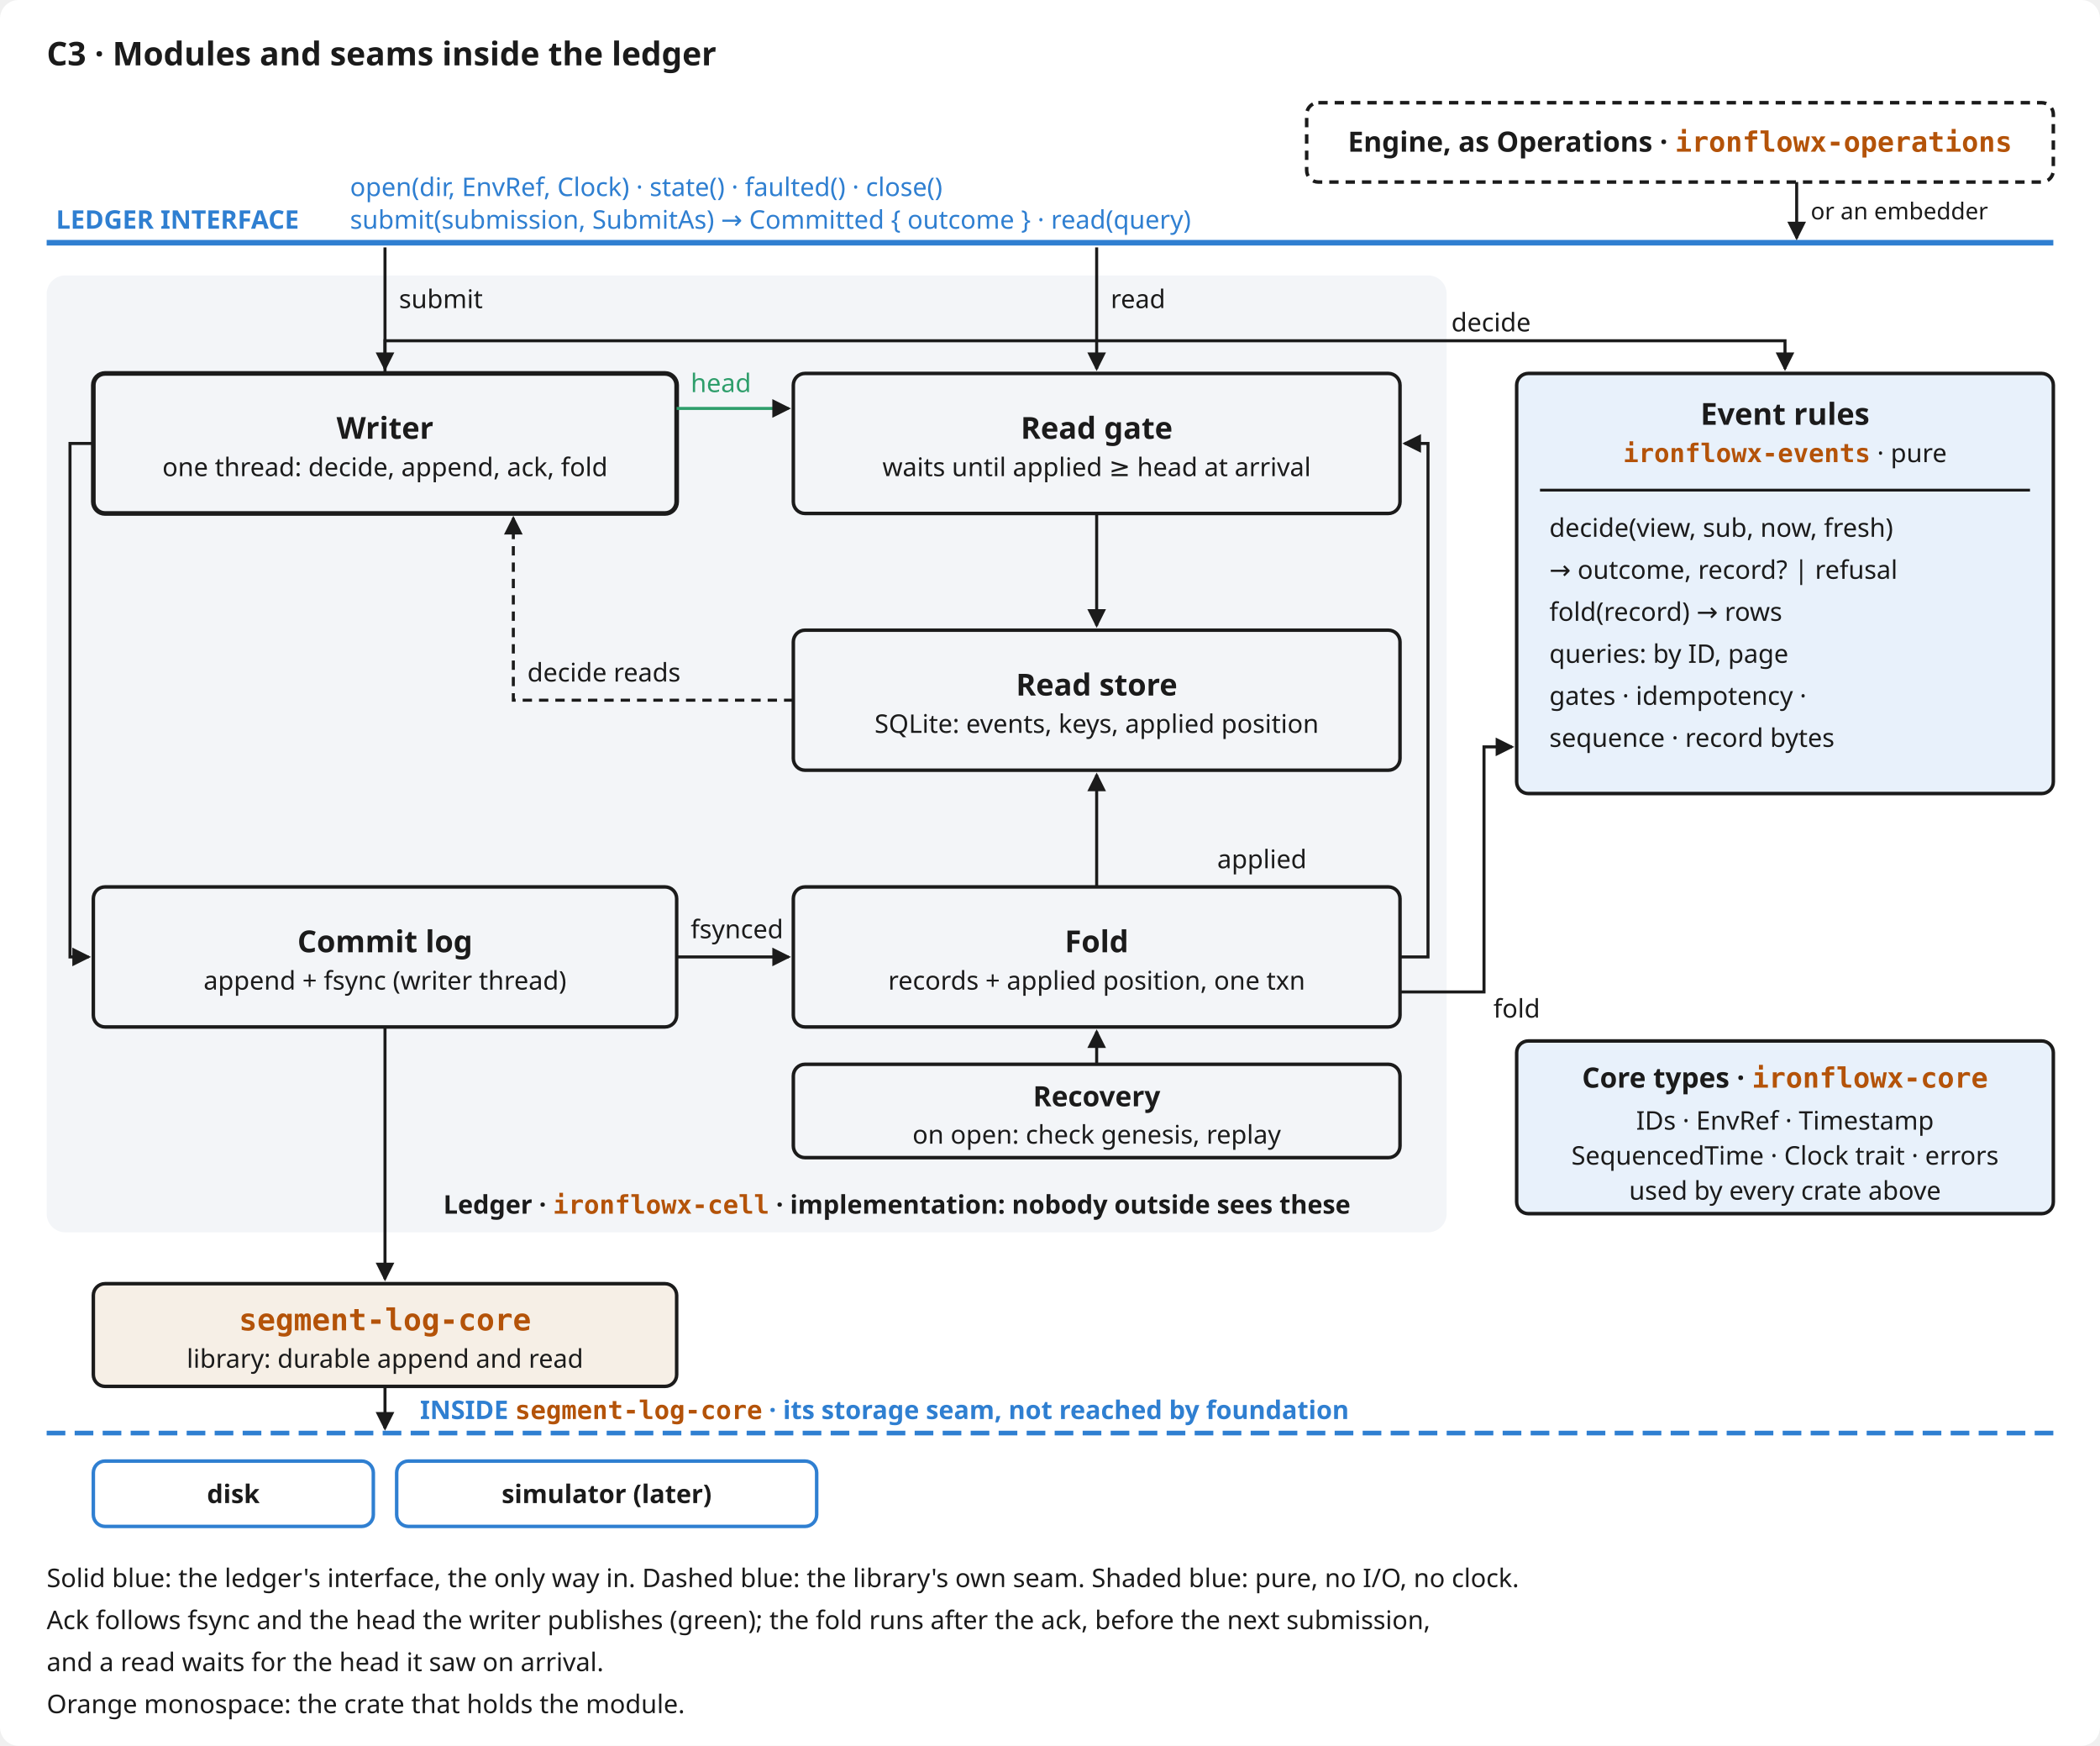
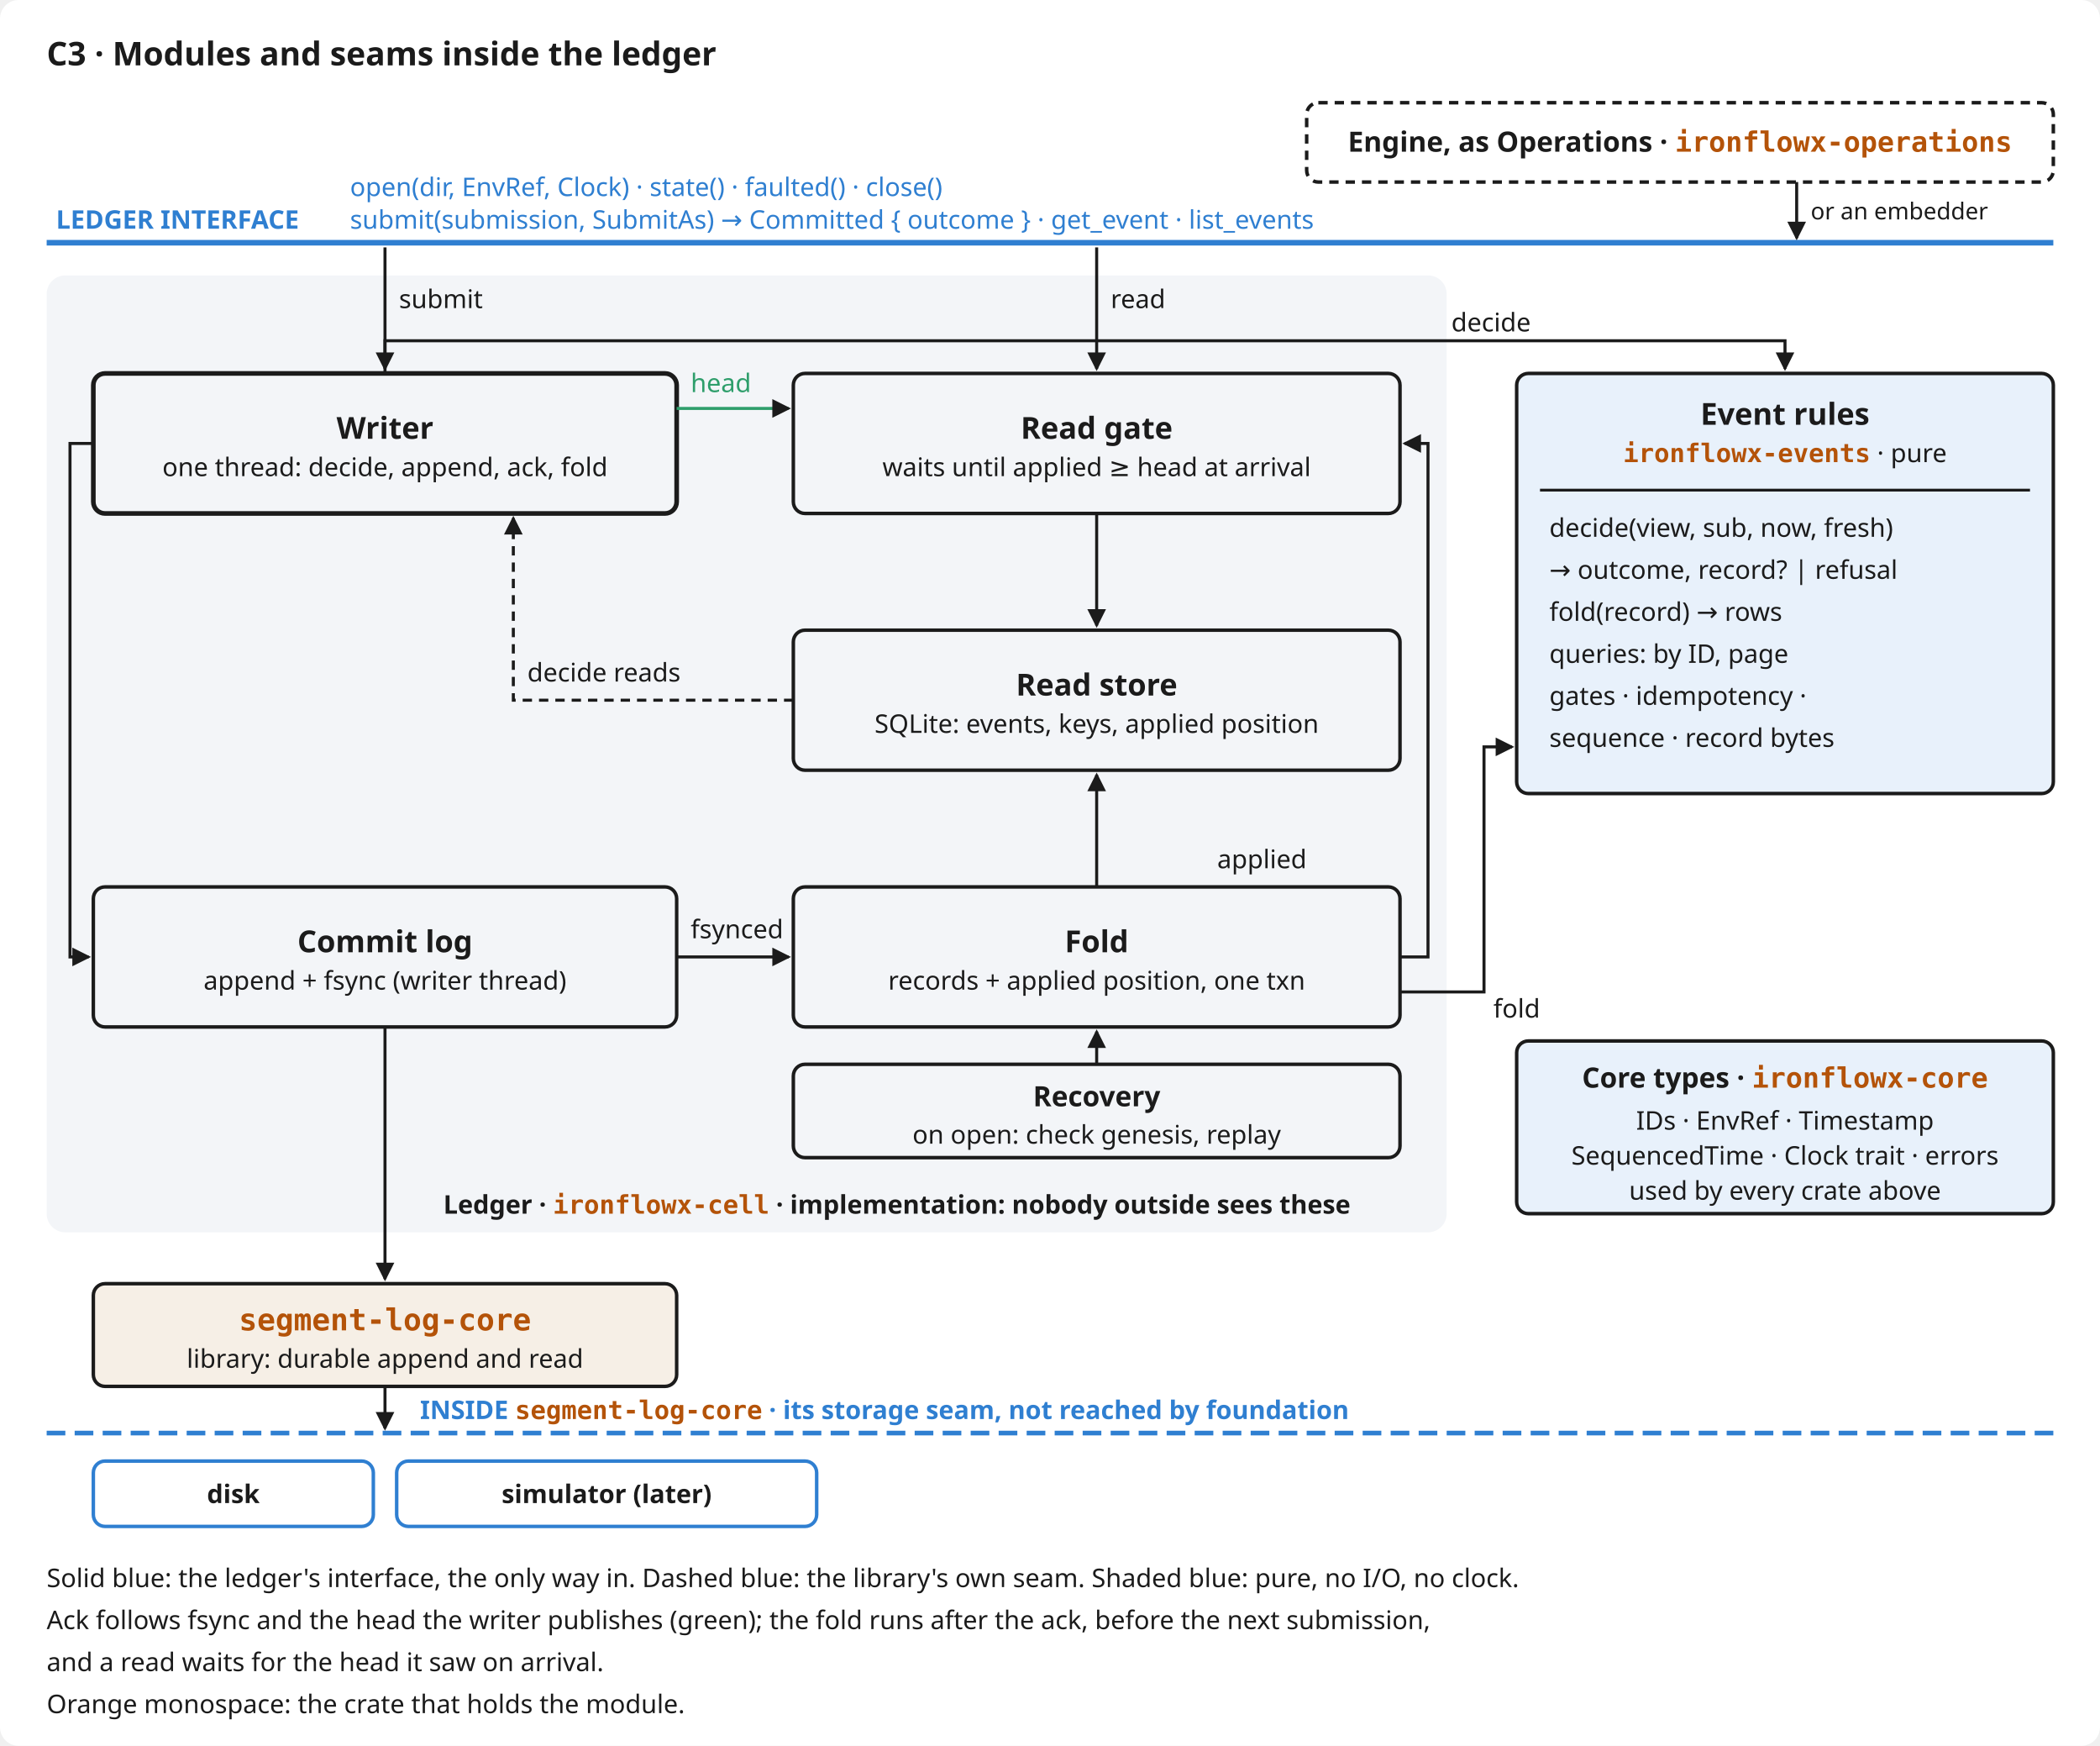
- <svg xmlns="http://www.w3.org/2000/svg" width="900" height="748" viewBox="0 0 900 748" role="img" aria-label="C3: modules and seams inside the ledger. The ledger interface is open, submit, read, state, faulted and close. Inside: the writer decides with the event rules against the read store, appends to the commit log with fsync, publishes the committed head to the read gate, and acknowledges; then, before the next submission, the fold applies the record and the applied position to the SQLite read store in one transaction and tells the read gate; a read snapshots the committed head on arrival and waits at the gate until it is applied. Recovery replays the log tail through the fold on open. Recovery checks the genesis record first. Inside the segment log library is its own storage seam, which foundation does not reach. Core types in ironflowx-core are used by every crate." font-family="sans-serif" fill="currentColor">
+ <svg xmlns="http://www.w3.org/2000/svg" width="900" height="748" viewBox="0 0 900 748" role="img" aria-label="C3: modules and seams inside the ledger. The ledger interface is open, submit, get_event, list_events, state, faulted and close. Inside: the writer decides with the event rules against the read store, appends to the commit log with fsync, publishes the committed head to the read gate, and acknowledges; then, before the next submission, the fold applies the record and the applied position to the SQLite read store in one transaction and tells the read gate; a read snapshots the committed head on arrival and waits at the gate until it is applied. Recovery replays the log tail through the fold on open. Recovery checks the genesis record first. Inside the segment log library is its own storage seam, which foundation does not reach. Core types in ironflowx-core are used by every crate." font-family="sans-serif" fill="currentColor">
  <style>svg{color:#1b1b1b}.bg{fill:#ffffff}.band{fill:#f3f5f8}.pure{fill:#e8f1fb}.lib{fill:#f6efe6}.crate{font-family:ui-monospace,Menlo,Consolas,monospace;font-weight:700;fill:#b45309}@media (prefers-color-scheme:dark){svg{color:#e6e6e6}.bg{fill:#16181d}.band{fill:#1f232b}.pure{fill:#18283a}.lib{fill:#2b241b}.crate{fill:#f5a524}}</style>
  <rect class="bg" width="900" height="748" rx="8" />
  <defs>
    <marker id="a-c3-modules" markerUnits="userSpaceOnUse" markerWidth="8" markerHeight="8" refX="7" refY="4" orient="auto">
      <path d="M0,0 L8,4 L0,8 z" fill="currentColor" />
    </marker>
  </defs>
  <text x="20" y="28" font-size="14" font-weight="600" text-anchor="start">C3 · Modules and seams inside the ledger</text>
  <rect x="560" y="44" width="320" height="34" rx="5" fill="none" stroke="currentColor" stroke-width="1.5" stroke-dasharray="4 3" />
  <text x="720" y="65" text-anchor="middle" font-size="12" font-weight="600">Engine, as Operations · <tspan class="crate">ironflowx-operations</tspan>
  </text>
  <text x="776" y="94" font-size="10">or an embedder</text>
  <path d="M20 104 H880" stroke="#2f7fd1" stroke-width="2.4" fill="none" />
  <text x="24" y="98" font-size="11" font-weight="600" text-anchor="start" fill="#2f7fd1">LEDGER INTERFACE</text>
  <text x="150" y="84" font-size="11" text-anchor="start" fill="#2f7fd1">open(dir, EnvRef, Clock) · state() · faulted() · close()</text>
-   <text x="150" y="98" font-size="11" text-anchor="start" fill="#2f7fd1">submit(submission, SubmitAs) → Committed { outcome } · read(query)</text>
+   <text x="150" y="98" font-size="11" text-anchor="start" fill="#2f7fd1">submit(submission, SubmitAs) → Committed { outcome } · get_event · list_events</text>
  <path d="M770 78 V102" stroke="currentColor" stroke-width="1.3" fill="none" marker-end="url(#a-c3-modules)" />
  <rect class="band" x="20" y="118" width="600" height="410" rx="8" />
  <text x="190" y="520" font-size="11" font-weight="600" text-anchor="start">Ledger · <tspan class="crate">ironflowx-cell</tspan> · implementation: nobody outside sees these</text>
  <rect x="40" y="160" width="250" height="60" rx="5" fill="none" stroke="currentColor" stroke-width="2" />
  <text x="165.0" y="188.0" text-anchor="middle" font-size="13" font-weight="600">Writer</text>
  <text x="165.0" y="204.0" text-anchor="middle" font-size="11">one thread: decide, append, ack, fold</text>
  <rect x="340" y="160" width="260" height="60" rx="5" fill="none" stroke="currentColor" stroke-width="1.5" />
  <text x="470.0" y="188.0" text-anchor="middle" font-size="13" font-weight="600">Read gate</text>
  <text x="470.0" y="204.0" text-anchor="middle" font-size="11">waits until applied ≥ head at arrival</text>
  <rect x="340" y="270" width="260" height="60" rx="5" fill="none" stroke="currentColor" stroke-width="1.5" />
  <text x="470.0" y="298.0" text-anchor="middle" font-size="13" font-weight="600">Read store</text>
  <text x="470.0" y="314.0" text-anchor="middle" font-size="11">SQLite: events, keys, applied position</text>
  <rect x="40" y="380" width="250" height="60" rx="5" fill="none" stroke="currentColor" stroke-width="1.5" />
  <text x="165.0" y="408.0" text-anchor="middle" font-size="13" font-weight="600">Commit log</text>
  <text x="165.0" y="424.0" text-anchor="middle" font-size="11">append + fsync (writer thread)</text>
  <rect x="340" y="380" width="260" height="60" rx="5" fill="none" stroke="currentColor" stroke-width="1.5" />
  <text x="470.0" y="408.0" text-anchor="middle" font-size="13" font-weight="600">Fold</text>
  <text x="470.0" y="424.0" text-anchor="middle" font-size="11">records + applied position, one txn</text>
  <rect x="340" y="456" width="260" height="40" rx="5" fill="none" stroke="currentColor" stroke-width="1.5" />
  <text x="470.0" y="474.0" text-anchor="middle" font-size="12" font-weight="600">Recovery</text>
  <text x="470.0" y="490.0" text-anchor="middle" font-size="11">on open: check genesis, replay</text>
  <path d="M165 106 V158" stroke="currentColor" stroke-width="1.3" fill="none" marker-end="url(#a-c3-modules)" />
  <text x="171" y="132" font-size="11" text-anchor="start">submit</text>
  <path d="M470 106 V158" stroke="currentColor" stroke-width="1.3" fill="none" marker-end="url(#a-c3-modules)" />
  <text x="476" y="132" font-size="11" text-anchor="start">read</text>
  <path d="M40 190 H30 V410 H38" stroke="currentColor" stroke-width="1.3" fill="none" marker-end="url(#a-c3-modules)" />
  <path d="M290 410 H338" stroke="currentColor" stroke-width="1.3" fill="none" marker-end="url(#a-c3-modules)" />
  <text x="296" y="402" font-size="11" text-anchor="start">fsynced</text>
  <path d="M470 380 V332" stroke="currentColor" stroke-width="1.3" fill="none" marker-end="url(#a-c3-modules)" />
  <path d="M290 175 H338" stroke="#2e9e6b" stroke-width="1.3" fill="none" marker-end="url(#a-c3-modules)" />
  <text x="296" y="168" font-size="11" text-anchor="start" fill="#2e9e6b">head</text>
  <path d="M470 220 V268" stroke="currentColor" stroke-width="1.3" fill="none" marker-end="url(#a-c3-modules)" />
  <path d="M470 456 V442" stroke="currentColor" stroke-width="1.3" fill="none" marker-end="url(#a-c3-modules)" />
  <path d="M600 410 H612 V190 H602" stroke="currentColor" stroke-width="1.3" fill="none" marker-end="url(#a-c3-modules)" />
  <text x="560" y="372" font-size="11" text-anchor="end">applied</text>
  <path d="M340 300 H220 V222" stroke="currentColor" stroke-width="1.3" fill="none" marker-end="url(#a-c3-modules)" stroke-dasharray="4 3" />
  <text x="226" y="292" font-size="11" text-anchor="start">decide reads</text>
  <path d="M165 440 V548" stroke="currentColor" stroke-width="1.3" fill="none" marker-end="url(#a-c3-modules)" />
  <rect class="pure" x="650" y="160" width="230" height="180" rx="5" />
  <rect x="650" y="160" width="230" height="180" rx="5" fill="none" stroke="currentColor" stroke-width="1.5" />
  <text x="765" y="182" font-size="13" font-weight="600" text-anchor="middle">Event rules</text>
  <text x="765" y="198" font-size="11" text-anchor="middle">
    <tspan class="crate">ironflowx-events</tspan> · pure</text>
  <path d="M660 210 H870" stroke="currentColor" stroke-width="1.2" fill="none" />
  <text x="664" y="230" font-size="11" text-anchor="start">decide(view, sub, now, fresh)</text>
  <text x="664" y="248" font-size="11" text-anchor="start">  → outcome, record? | refusal</text>
  <text x="664" y="266" font-size="11" text-anchor="start">fold(record) → rows</text>
  <text x="664" y="284" font-size="11" text-anchor="start">queries: by ID, page</text>
  <text x="664" y="302" font-size="11" text-anchor="start">gates · idempotency ·</text>
  <text x="664" y="320" font-size="11" text-anchor="start">sequence · record bytes</text>
  <path d="M165 160 V146 H765 V158" stroke="currentColor" stroke-width="1.3" fill="none" marker-end="url(#a-c3-modules)" />
  <text x="622" y="142" font-size="11" text-anchor="start">decide</text>
  <path d="M600 425 H636 V320 H648" stroke="currentColor" stroke-width="1.3" fill="none" marker-end="url(#a-c3-modules)" />
  <text x="640" y="436" font-size="11" text-anchor="start">fold</text>
  <rect class="lib" x="40" y="550" width="250" height="44" rx="5" />
  <rect x="40" y="550" width="250" height="44" rx="5" fill="none" stroke="currentColor" stroke-width="1.5" />
  <text x="165.0" y="570.0" text-anchor="middle" font-size="13" font-weight="600">
    <tspan class="crate">segment-log-core</tspan>
  </text>
  <text x="165.0" y="586.0" text-anchor="middle" font-size="11">library: durable append and read</text>
  <path d="M20 614 H880" stroke="#2f7fd1" stroke-width="2" fill="none" stroke-dasharray="8 4" />
  <text x="180" y="608" font-size="11" font-weight="600" text-anchor="start" fill="#2f7fd1">INSIDE <tspan class="crate">segment-log-core</tspan> · its storage seam, not reached by foundation</text>
  <path d="M165 594 V612" stroke="currentColor" stroke-width="1.3" fill="none" marker-end="url(#a-c3-modules)" />
  <rect x="40" y="626" width="120" height="28" rx="5" fill="none" stroke="#2f7fd1" stroke-width="1.5" />
  <text x="100.0" y="644.0" text-anchor="middle" font-size="11" font-weight="600">disk</text>
  <rect x="170" y="626" width="180" height="28" rx="5" fill="none" stroke="#2f7fd1" stroke-width="1.5" />
  <text x="260.0" y="644.0" text-anchor="middle" font-size="11" font-weight="600">simulator (later)</text>
  <rect class="pure" x="650" y="446" width="230" height="74" rx="5" />
  <rect x="650" y="446" width="230" height="74" rx="5" fill="none" stroke="currentColor" stroke-width="1.5" />
  <text x="765" y="466" text-anchor="middle" font-size="12" font-weight="600">Core types · <tspan class="crate">ironflowx-core</tspan>
  </text>
  <text x="765" y="484" text-anchor="middle" font-size="11">IDs · EnvRef · Timestamp</text>
  <text x="765" y="499" text-anchor="middle" font-size="11">SequencedTime · Clock trait · errors</text>
  <text x="765" y="514" text-anchor="middle" font-size="11">used by every crate above</text>
  <text x="20" y="680" font-size="11" text-anchor="start">Solid blue: the ledger's interface, the only way in. Dashed blue: the library's own seam. Shaded blue: pure, no I/O, no clock.</text>
  <text x="20" y="698" font-size="11" text-anchor="start">Ack follows fsync and the head the writer publishes (green); the fold runs after the ack, before the next submission,</text>
  <text x="20" y="716" font-size="11" text-anchor="start">and a read waits for the head it saw on arrival.</text>
  <text x="20" y="734" font-size="11" text-anchor="start">Orange monospace: the crate that holds the module.</text>
</svg>
